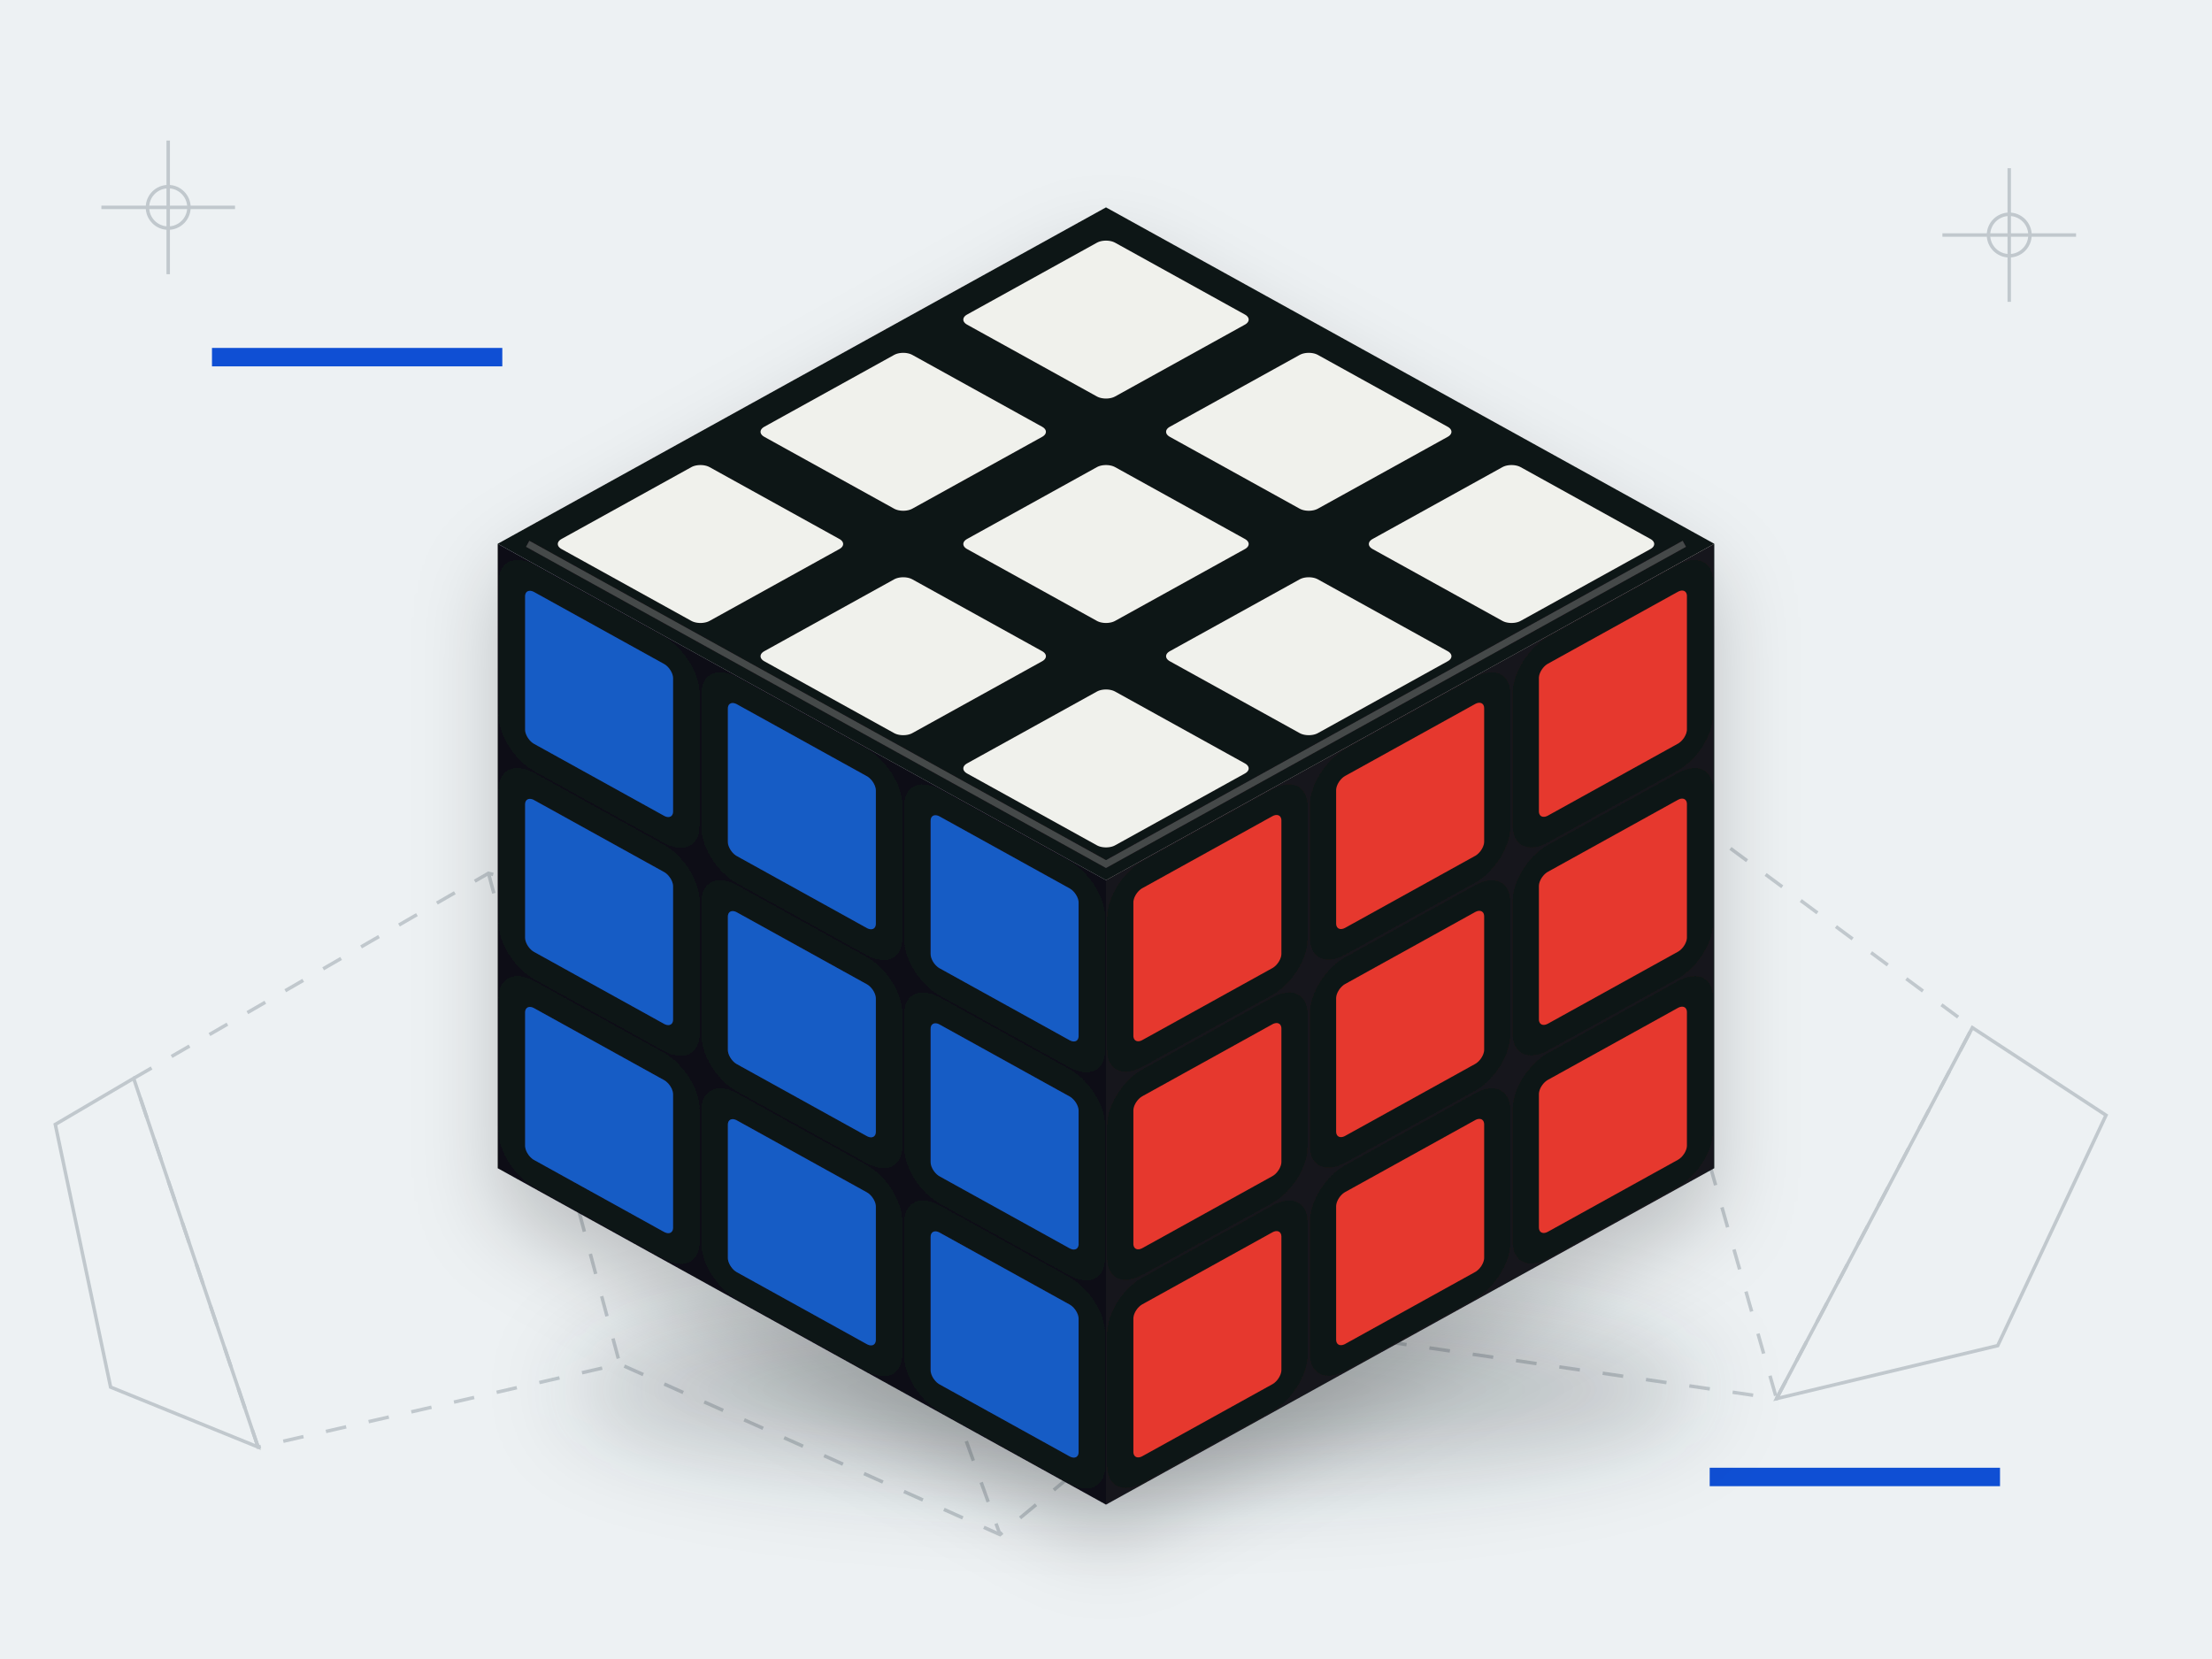
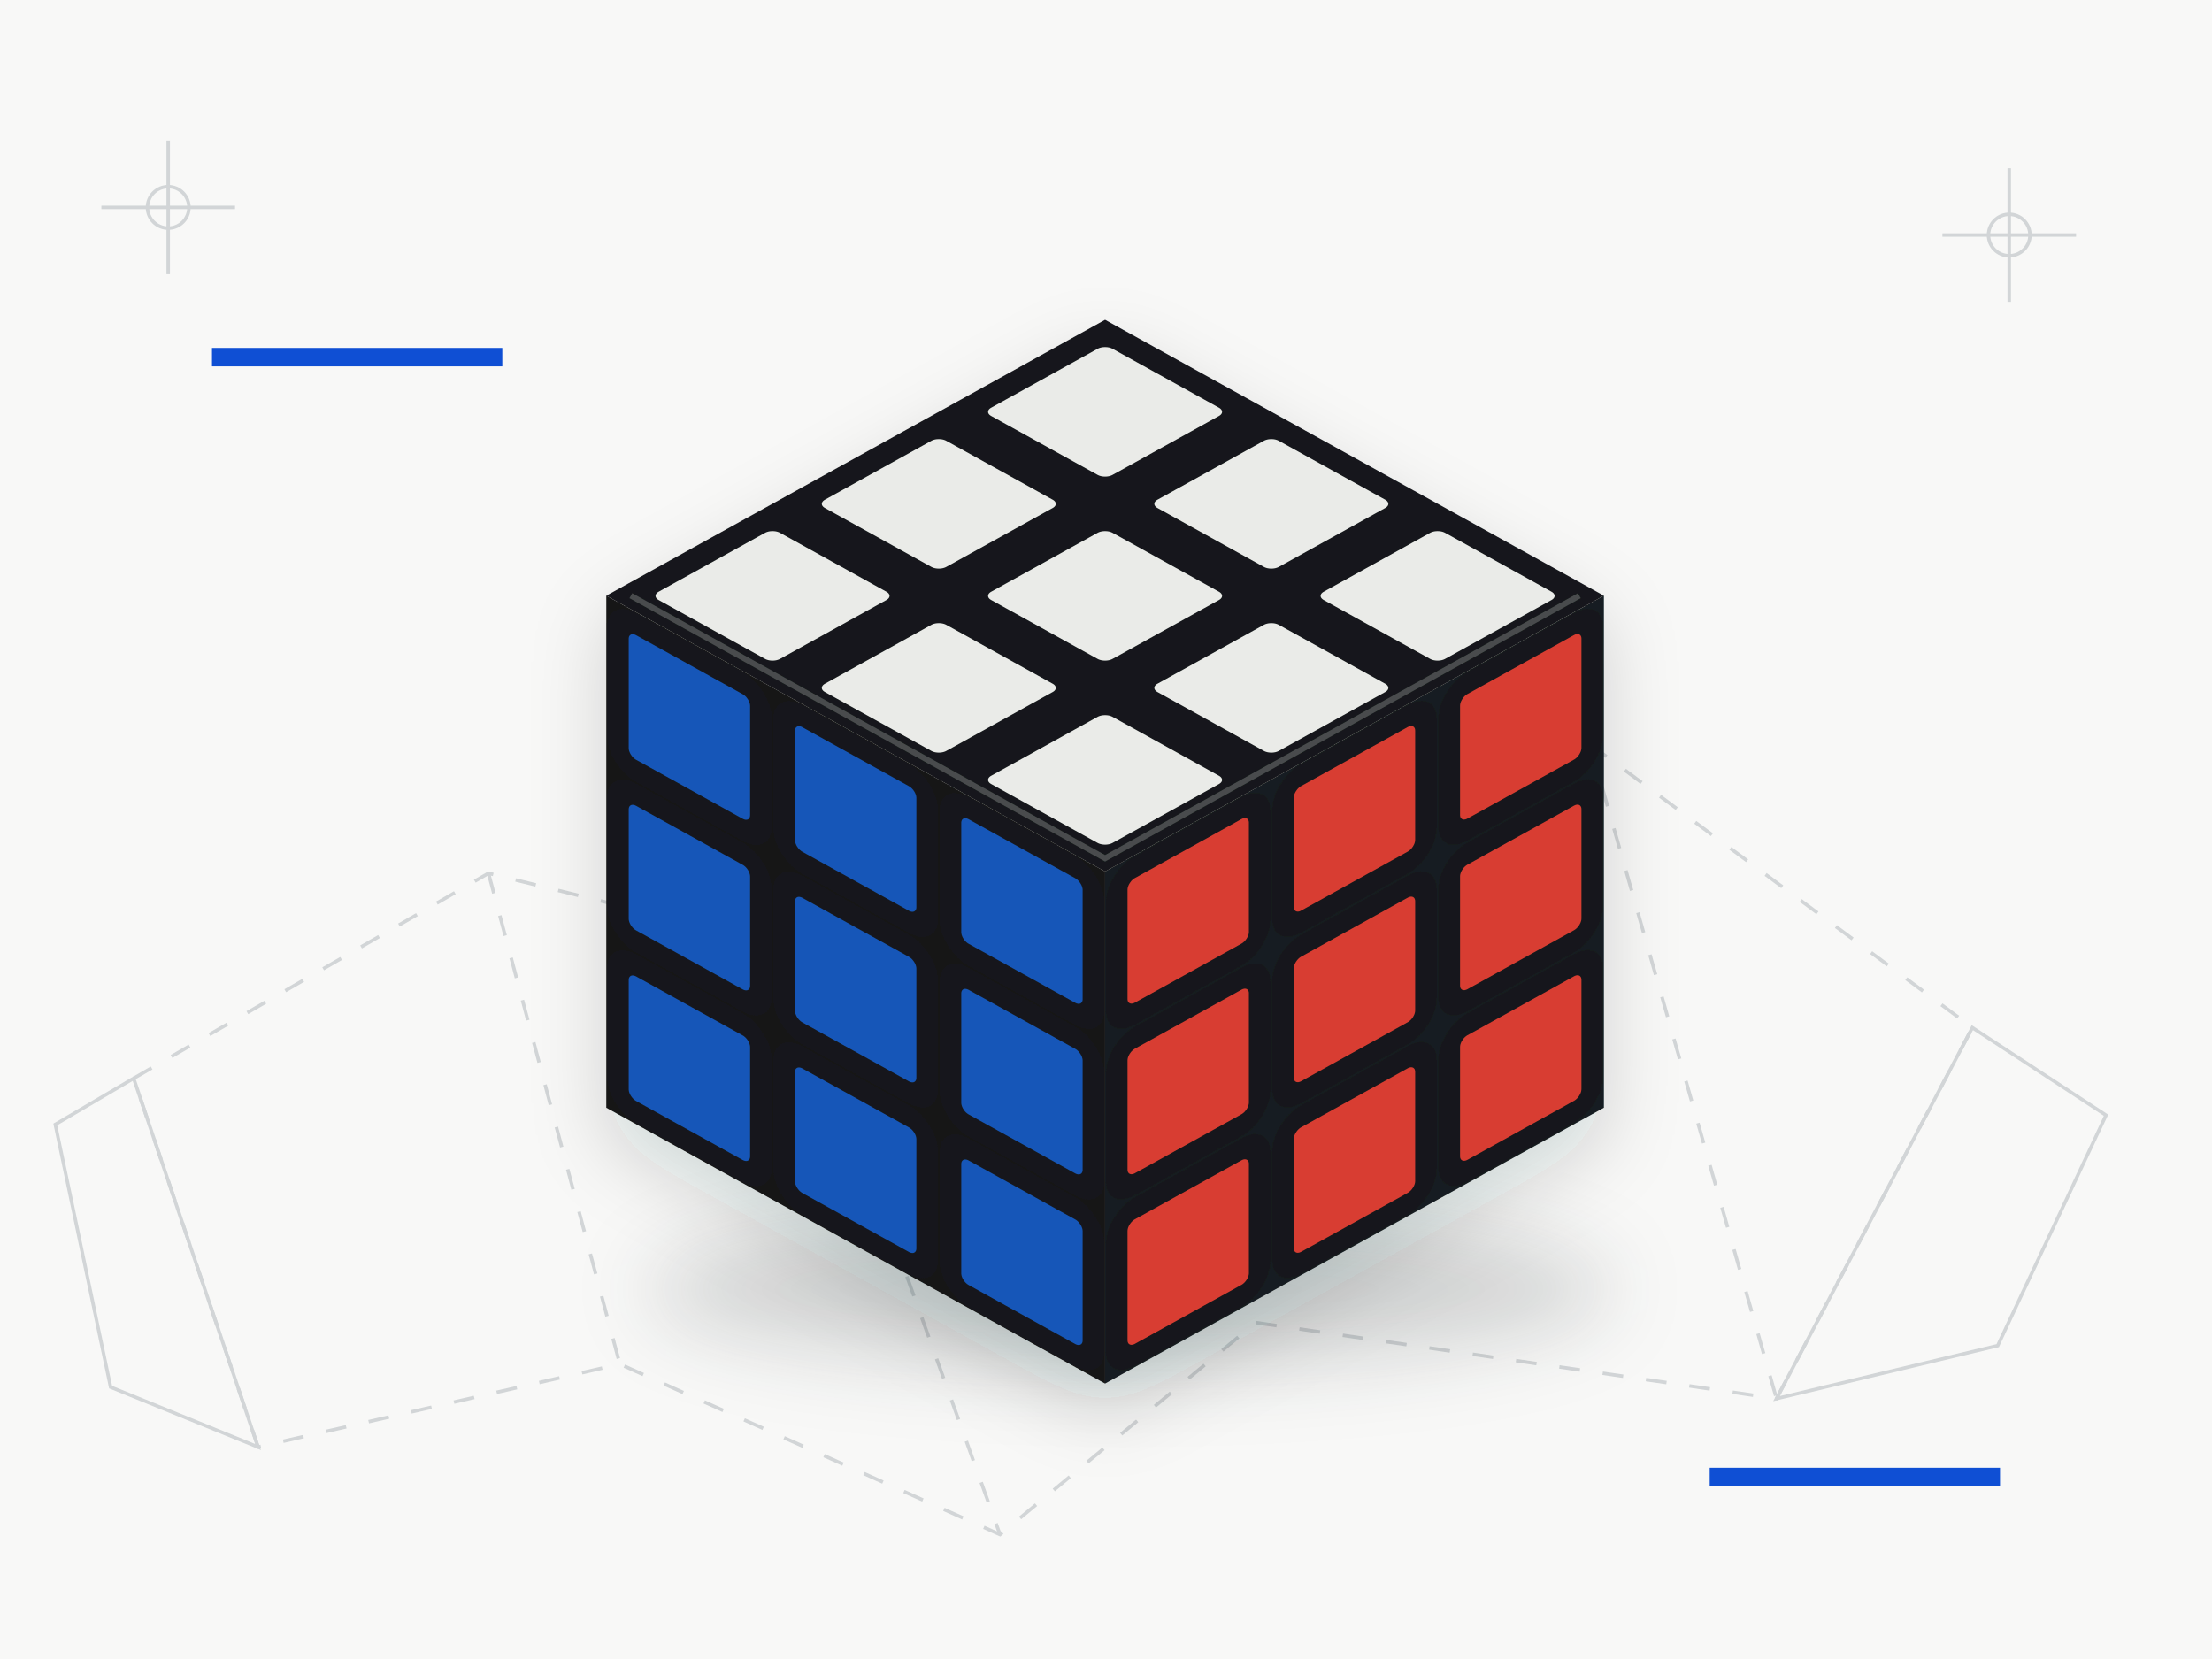
<svg xmlns="http://www.w3.org/2000/svg" viewBox="0 0 960 720" role="img" aria-labelledby="title description">
  <defs>
    <filter id="contact-shadow" x="-35%" y="-120%" width="170%" height="340%">
      <feGaussianBlur stdDeviation="20" />
    </filter>
    <filter id="cube-depth" x="-20%" y="-20%" width="150%" height="160%">
-       <feDropShadow dx="0" dy="18" stdDeviation="18" flood-color="#11181d" flood-opacity=".2" />
+       <feDropShadow dx="0" dy="16" stdDeviation="20" flood-color="#1d252b" flood-opacity=".16" />
    </filter>
  </defs>
-   <rect width="960" height="720" fill="#edf1f3" />
-   <g data-surface="unfolded-plan" fill="none" stroke="#829099" stroke-width="1.5" opacity=".42">
+   <rect width="960" height="720" fill="#f8f8f7" />
+   <g data-surface="unfolded-plan" fill="none" stroke="#929ca2" stroke-width="1.5" opacity=".38">
    <path d="M58 468 212 379 342 411 464 301 690 323 856 446 771 607 545 574 434 666 269 592 112 628Z" stroke-dasharray="9 10" />
    <path d="M212 379 269 592M342 411 434 666M464 301 545 574M690 323 771 607" stroke-dasharray="9 10" />
    <path d="M112 628 58 468 24 488 48 602ZM771 607 856 446 914 484 867 584Z" />
    <circle cx="73" cy="90" r="9" />
    <path d="M73 61v58M44 90h58" />
    <circle cx="872" cy="102" r="9" />
    <path d="M872 73v58M843 102h58" />
  </g>
  <path d="M92 155h126" stroke="#0f4fd4" stroke-width="8" />
  <path d="M742 641h126" stroke="#0f4fd4" stroke-width="8" />
-   <ellipse cx="493" cy="603" rx="245" ry="39" fill="#172027" opacity=".22" filter="url(#contact-shadow)" />
-   <g filter="url(#cube-depth)">
-     <path d="M480 90 744 236 480 382 216 236Z" fill="#111416" />
-     <path d="M216 236 480 382 480 653 216 507Z" fill="#0d1012" />
-     <path d="M480 382 744 236 744 507 480 653Z" fill="#15191c" />
-     <g data-face="top" transform="matrix(.88 .487 -.88 .487 480 90)" fill="#f0f1ec" stroke="#111416" stroke-width="13">
-       <rect x="7" y="7" width="86" height="86" rx="11" />
-       <rect x="107" y="7" width="86" height="86" rx="11" />
-       <rect x="207" y="7" width="86" height="86" rx="11" />
-       <rect x="7" y="107" width="86" height="86" rx="11" />
-       <rect x="107" y="107" width="86" height="86" rx="11" />
-       <rect x="207" y="107" width="86" height="86" rx="11" />
-       <rect x="7" y="207" width="86" height="86" rx="11" />
-       <rect x="107" y="207" width="86" height="86" rx="11" />
-       <rect x="207" y="207" width="86" height="86" rx="11" />
+   <g data-object="cube" transform="translate(86 65) scale(.82)">
+     <ellipse cx="493" cy="603" rx="255" ry="42" fill="#1d252b" opacity=".17" filter="url(#contact-shadow)" />
+     <g filter="url(#cube-depth)">
+       <path d="M480 90 744 236 480 382 216 236Z" fill="#15191b" />
+       <path d="M216 236 480 382 480 653 216 507Z" fill="#121618" />
+       <path d="M480 382 744 236 744 507 480 653Z" fill="#181d20" />
+       <g data-face="top" transform="matrix(.88 .487 -.88 .487 480 90)" fill="#eaebe8" stroke="#15191b" stroke-width="13">
+         <rect x="7" y="7" width="86" height="86" rx="11" />
+         <rect x="107" y="7" width="86" height="86" rx="11" />
+         <rect x="207" y="7" width="86" height="86" rx="11" />
+         <rect x="7" y="107" width="86" height="86" rx="11" />
+         <rect x="107" y="107" width="86" height="86" rx="11" />
+         <rect x="207" y="107" width="86" height="86" rx="11" />
+         <rect x="7" y="207" width="86" height="86" rx="11" />
+         <rect x="107" y="207" width="86" height="86" rx="11" />
+         <rect x="207" y="207" width="86" height="86" rx="11" />
+       </g>
+       <g data-face="front" transform="matrix(.88 .487 0 .903 216 236)" fill="#1557b8" stroke="#15191b" stroke-width="13">
+         <rect x="7" y="7" width="86" height="86" rx="11" />
+         <rect x="107" y="7" width="86" height="86" rx="11" />
+         <rect x="207" y="7" width="86" height="86" rx="11" />
+         <rect x="7" y="107" width="86" height="86" rx="11" />
+         <rect x="107" y="107" width="86" height="86" rx="11" />
+         <rect x="207" y="107" width="86" height="86" rx="11" />
+         <rect x="7" y="207" width="86" height="86" rx="11" />
+         <rect x="107" y="207" width="86" height="86" rx="11" />
+         <rect x="207" y="207" width="86" height="86" rx="11" />
+       </g>
+       <g data-face="right" transform="matrix(.88 -.487 0 .903 480 382)" fill="#d83d32" stroke="#15191b" stroke-width="13">
+         <rect x="7" y="7" width="86" height="86" rx="11" />
+         <rect x="107" y="7" width="86" height="86" rx="11" />
+         <rect x="207" y="7" width="86" height="86" rx="11" />
+         <rect x="7" y="107" width="86" height="86" rx="11" />
+         <rect x="107" y="107" width="86" height="86" rx="11" />
+         <rect x="207" y="107" width="86" height="86" rx="11" />
+         <rect x="7" y="207" width="86" height="86" rx="11" />
+         <rect x="107" y="207" width="86" height="86" rx="11" />
+         <rect x="207" y="207" width="86" height="86" rx="11" />
+       </g>
+       <path d="M229 236 480 375 731 236" fill="none" stroke="#ffffff" stroke-width="3" opacity=".22" />
    </g>
-     <g data-face="front" transform="matrix(.88 .487 0 .903 216 236)" fill="#145bc5" stroke="#111416" stroke-width="13">
-       <rect x="7" y="7" width="86" height="86" rx="11" />
-       <rect x="107" y="7" width="86" height="86" rx="11" />
-       <rect x="207" y="7" width="86" height="86" rx="11" />
-       <rect x="7" y="107" width="86" height="86" rx="11" />
-       <rect x="107" y="107" width="86" height="86" rx="11" />
-       <rect x="207" y="107" width="86" height="86" rx="11" />
-       <rect x="7" y="207" width="86" height="86" rx="11" />
-       <rect x="107" y="207" width="86" height="86" rx="11" />
-       <rect x="207" y="207" width="86" height="86" rx="11" />
-     </g>
-     <g data-face="right" transform="matrix(.88 -.487 0 .903 480 382)" fill="#e6382d" stroke="#111416" stroke-width="13">
-       <rect x="7" y="7" width="86" height="86" rx="11" />
-       <rect x="107" y="7" width="86" height="86" rx="11" />
-       <rect x="207" y="7" width="86" height="86" rx="11" />
-       <rect x="7" y="107" width="86" height="86" rx="11" />
-       <rect x="107" y="107" width="86" height="86" rx="11" />
-       <rect x="207" y="107" width="86" height="86" rx="11" />
-       <rect x="7" y="207" width="86" height="86" rx="11" />
-       <rect x="107" y="207" width="86" height="86" rx="11" />
-       <rect x="207" y="207" width="86" height="86" rx="11" />
-     </g>
-     <path d="M229 236 480 375 731 236" fill="none" stroke="#ffffff" stroke-width="3" opacity=".22" />
  </g>
</svg>
